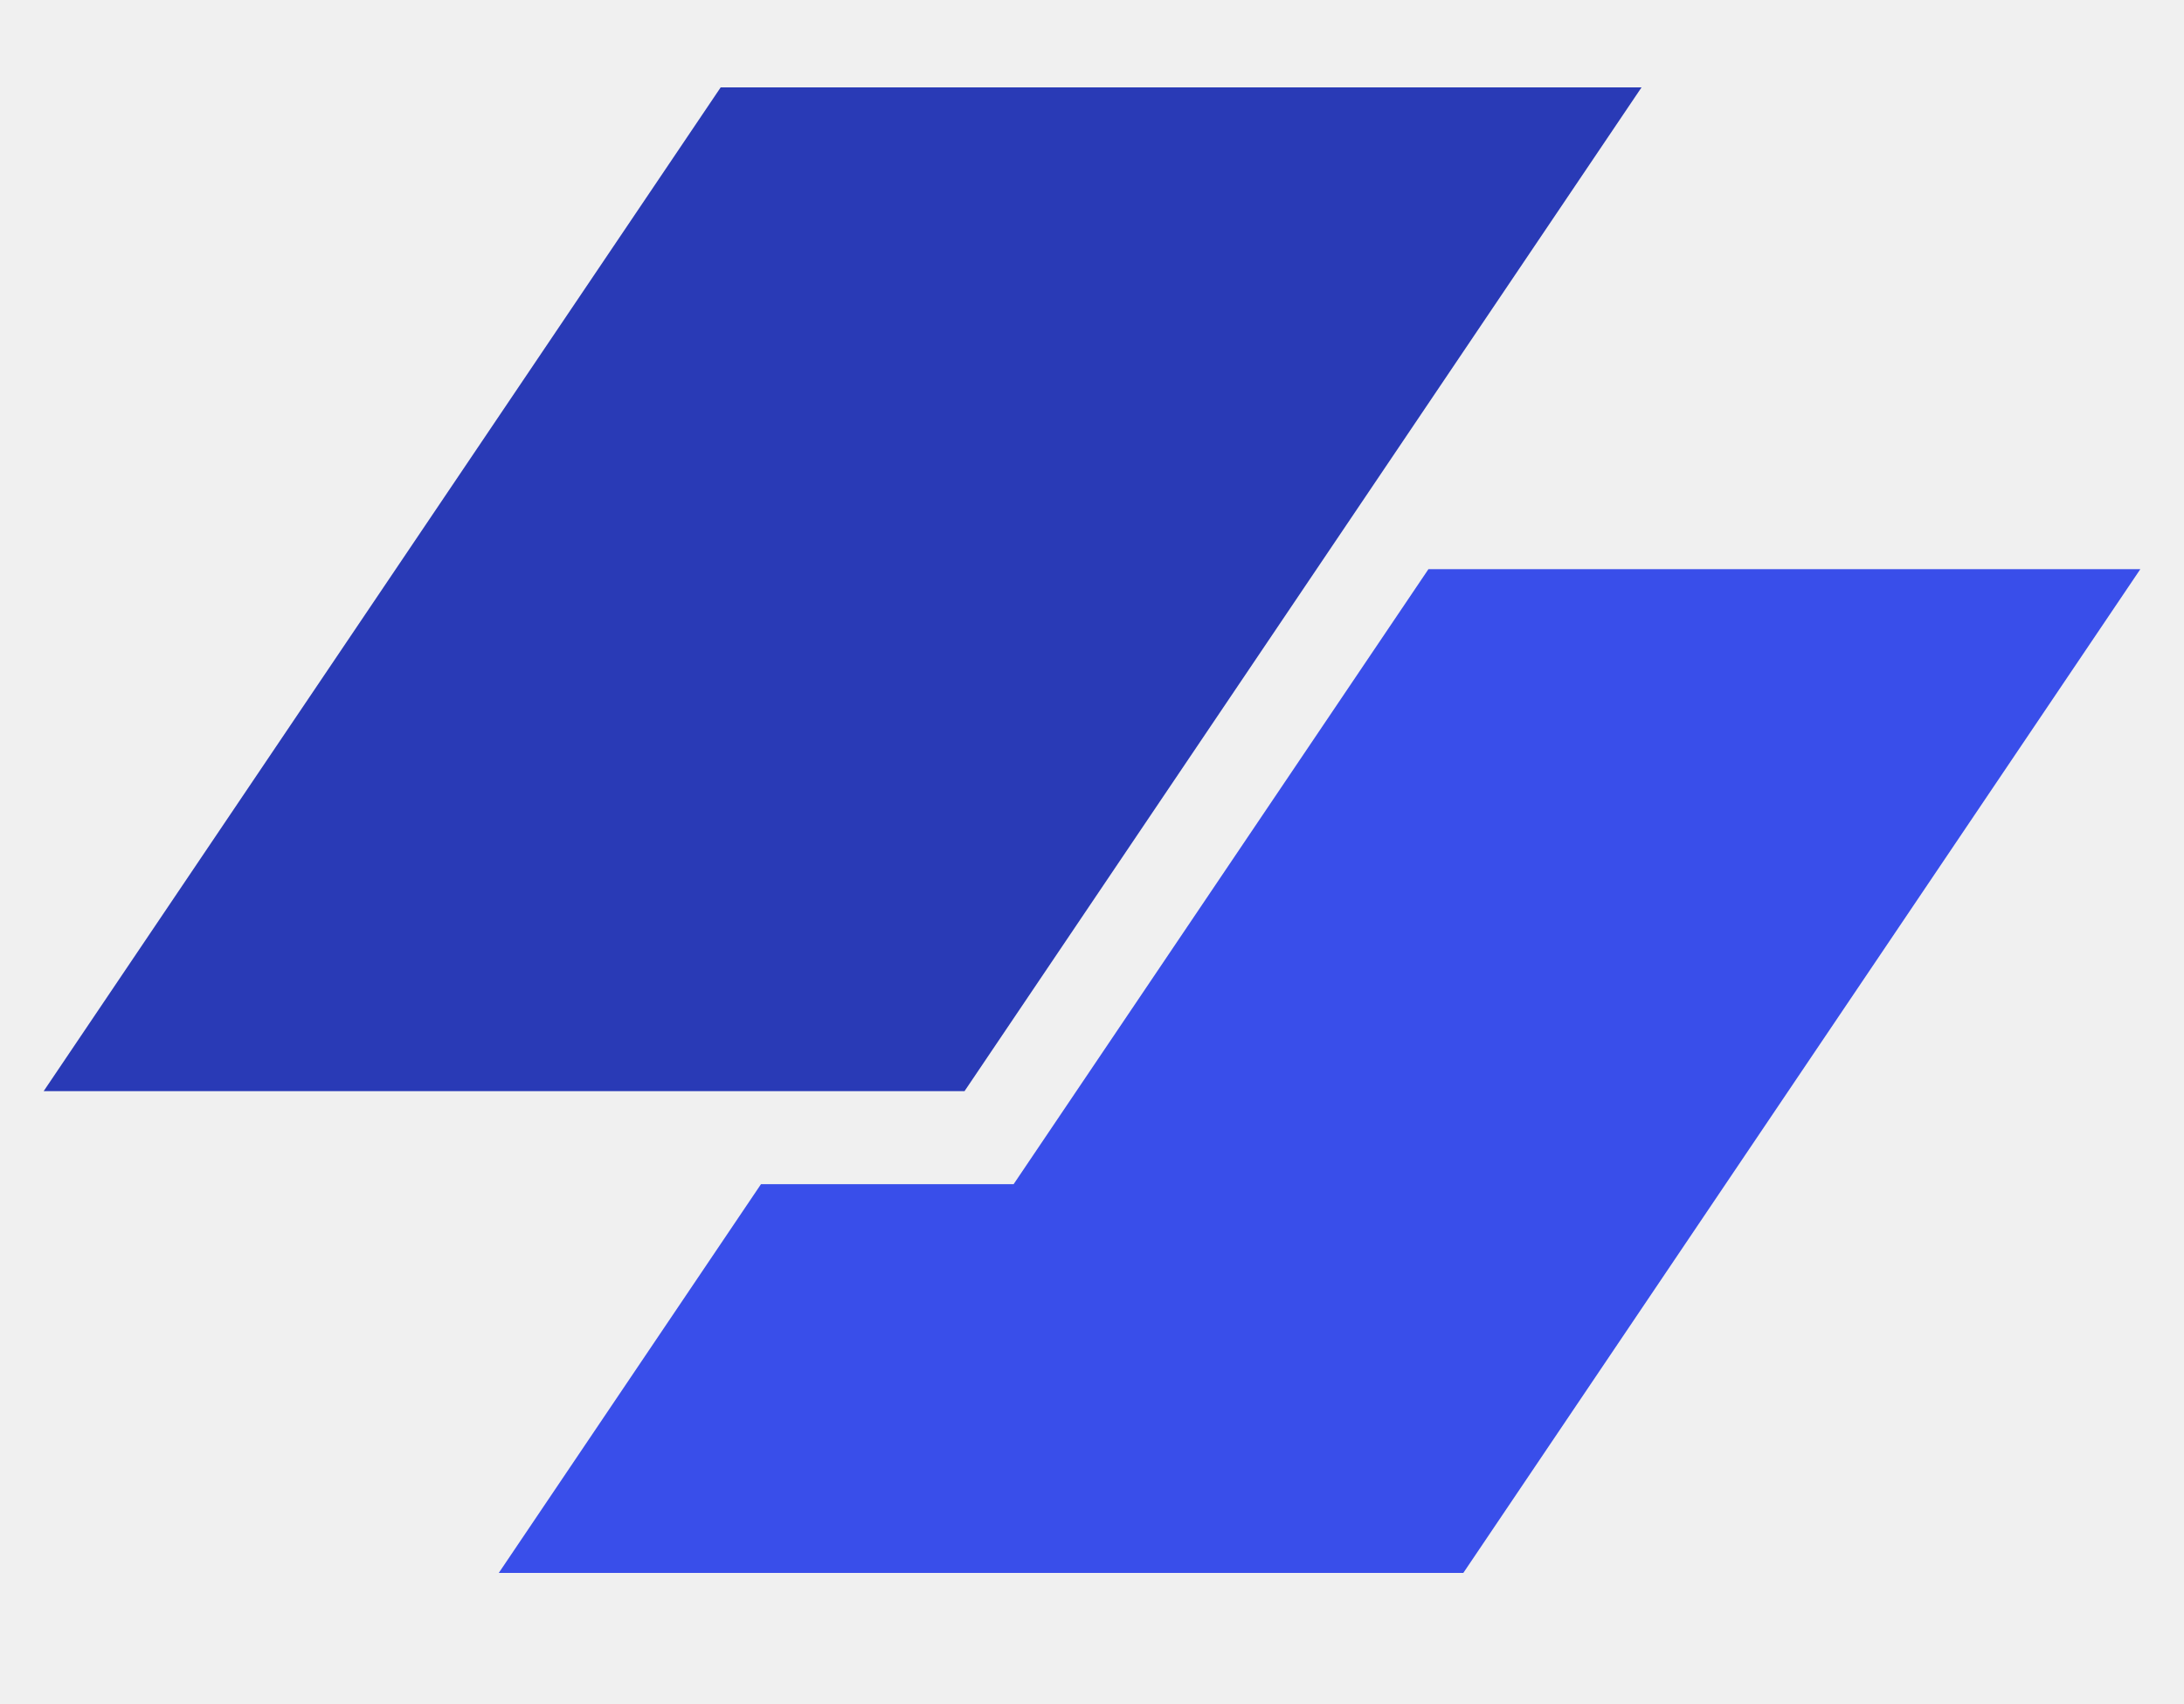
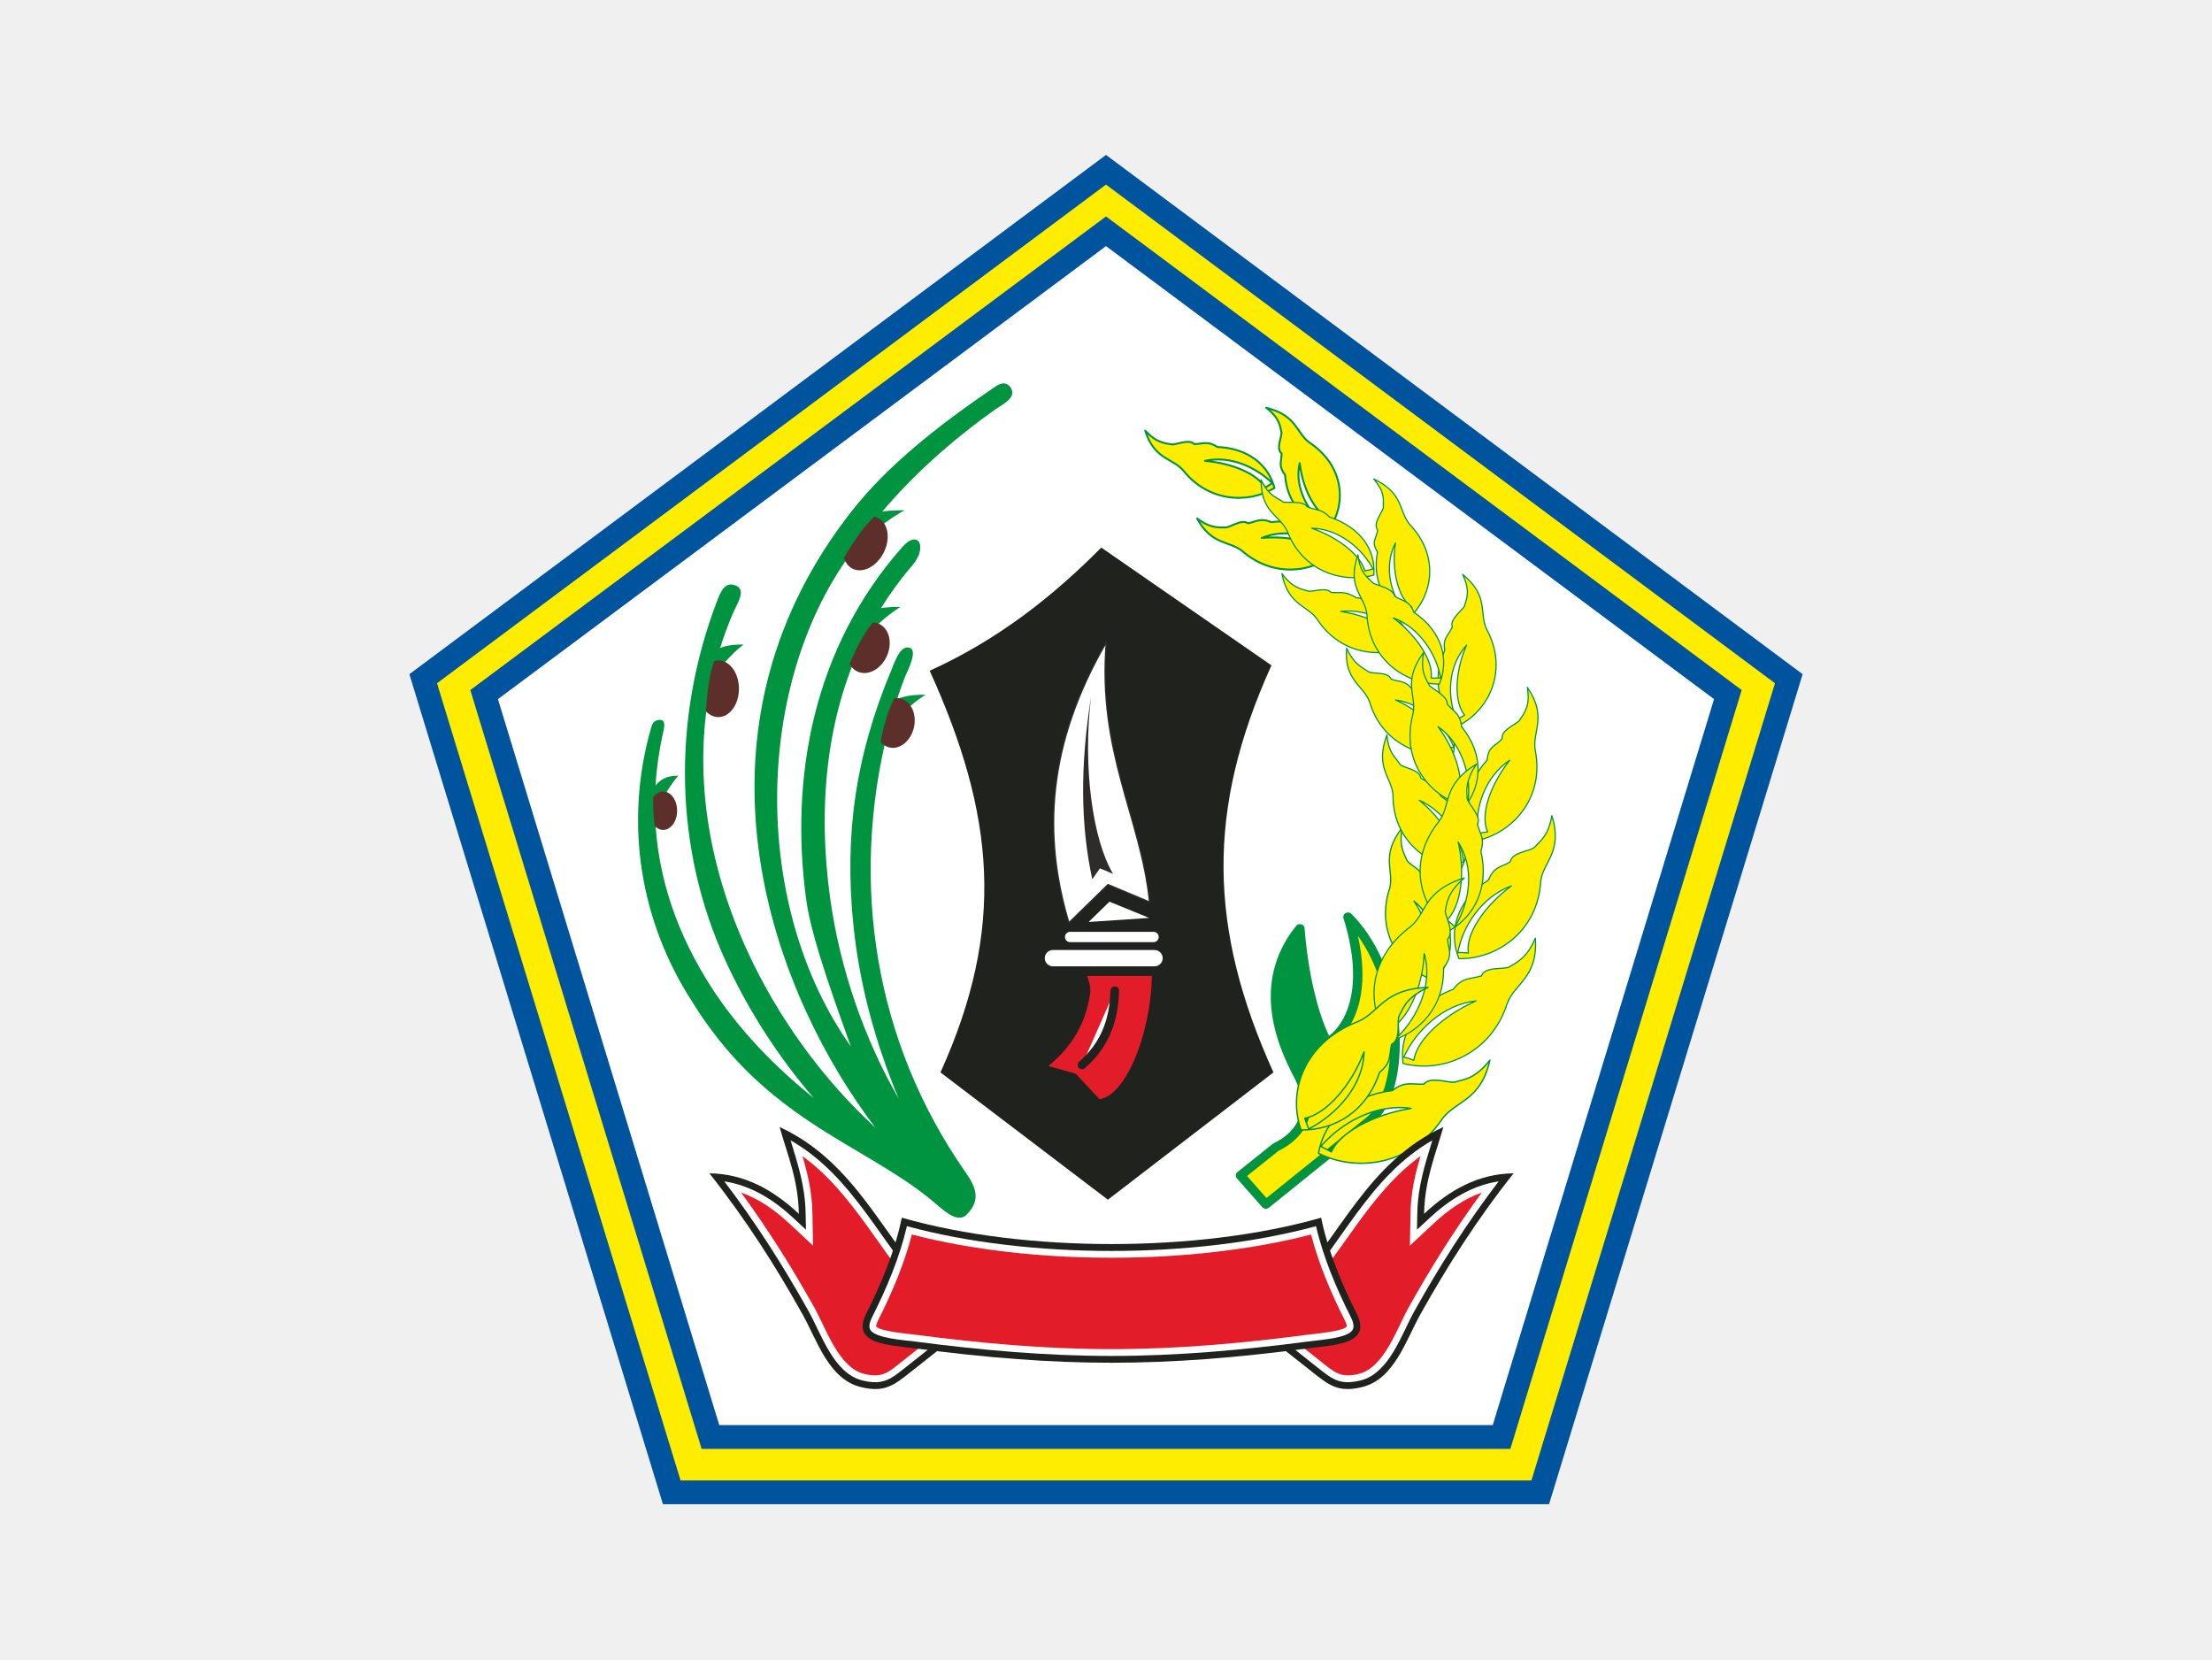
- <svg xmlns="http://www.w3.org/2000/svg" id="logo-35" width="50" height="39" viewBox="0 0 50 39" fill="none">
-   <path d="M16.499 2H37.581L22.082 24.973H1L16.499 2Z" class="ccompli1" fill="#293ab6" stop-color="#293ab6" />
-   <path d="M17.422 27.102L11.419 36H33.501L49 13.027H32.702L23.206 27.102H17.422Z" class="ccustom" fill="#394eea" stop-color="#394eea" />
+ <svg xmlns="http://www.w3.org/2000/svg" id="bf2b567e-7839-11ec-b7fd-0242ac110005" version="1.1" width="1133.858pt" viewBox="0 0 1133.858 850.394" height="850.394pt">
+   <defs id="defs141" />
+   <g id="g2" />
+   <g id="g132">
+     <g id="g130">
+       <path id="path4" d="M 0.0,850.394 L 0.0,0.0 1133.858,0.0 1133.858,850.394 0.0,850.394 Z" style="fill:none;" />
+       <g id="g128">
+         <path id="path6" d="M 794.04,770.99 L 339.818,770.99 209.843,345.559 566.929,79.403 924.015,345.559 794.04,770.99 Z" style="fill-rule:evenodd;fill:#00539d;" />
+         <path id="path8" d="M 765.172,730.446 L 878.611,358.339 566.929,126.142 255.247,358.339 368.686,730.446 765.172,730.446 Z" style="fill-rule:evenodd;fill:#ffffff;" />
+         <path id="path10" d="M 567.898,614.916 C 596.187,593.169 624.475,571.423 652.763,549.676 619.325,475.934 618.308,414.78 651.746,341.038 622.666,320.915 593.588,300.79 564.509,280.664 539.712,305.665 511.691,327.843 476.557,343.797 509.996,417.539 515.505,475.934 482.066,549.676 510.677,571.423 539.288,593.169 567.898,614.916 Z" style="fill-rule:evenodd;fill:#20221d;" />
+         <path id="path12" d="M 666.313,475.948 C 642.792,505.132 658.528,537.147 664.58,549.419 676.005,569.66 665.928,582.322 653.959,588.01 L 635.856,602.485 648.883,617.288 702.053,574.43 C 721.846,558.294 719.876,498.95 690.955,469.953 702.172,505.857 692.861,526.599 680.366,534.46 672.523,519.532 667.959,496.965 666.313,475.948 Z" style="fill-rule:evenodd;fill:#ffed00;" />
+         <path id="path14" d="M 666.313,475.949 C 642.791,505.132 658.527,537.147 664.579,549.418 665.424,550.915 666.147,552.368 666.766,553.783 684.305,552.422 694.5,525.567 680.366,534.459 672.523,519.531 667.959,496.966 666.313,475.949 Z" style="fill-rule:evenodd;fill:#009340;" />
+         <path id="path16" d="M 664.492,482.495 C 656.529,494.91 655.269,507.61 656.747,518.744 658.447,531.552 663.801,542.429 666.773,548.457 L 666.783,548.48 C 667.365,549.518 667.903,550.558 668.391,551.584 672.764,560.788 672.823,568.498 670.391,574.717 667.95,580.973 663.022,585.64 657.449,588.785 656.78,589.161 656.066,589.536 655.313,589.9 L 639.228,602.76 649.179,614.066 700.489,572.707 700.568,572.646 C 700.993,572.294 701.446,571.878 701.92,571.406 L 702.029,571.301 C 710.019,563.212 713.656,546.736 712.477,528.668 711.374,511.768 706.024,493.601 696.047,479.642 698.686,491.49 698.946,501.486 697.596,509.714 695.425,522.935 689.086,531.691 681.697,536.339 680.591,537.032 679.095,536.753 678.361,535.717 678.302,535.635 678.251,535.55 678.206,535.462 L 678.203,535.464 C 674.407,528.238 671.368,519.31 669.053,509.665 666.97,500.991 665.457,491.689 664.492,482.495 Z M 651.963,519.308 C 650.149,505.627 652.176,489.743 664.393,474.583 L 664.395,474.585 C 664.801,474.081 665.424,473.74 666.144,473.689 667.471,473.597 668.625,474.534 668.717,475.781 669.576,486.739 671.243,498.145 673.767,508.659 675.745,516.902 678.25,524.562 681.291,530.971 686.673,526.658 691.127,519.44 692.833,509.052 694.46,499.138 693.573,486.393 688.639,470.599 L 688.643,470.597 C 688.397,469.804 688.626,468.912 689.31,468.306 690.281,467.449 691.807,467.493 692.714,468.402 694.301,469.992 695.812,471.672 697.235,473.419 709.524,488.494 716.038,509.246 717.288,528.386 718.544,547.619 714.456,565.38 705.559,574.383 L 705.432,574.521 C 704.918,575.033 704.348,575.547 703.721,576.062 L 703.615,576.153 650.446,619.01 650.442,619.007 650.418,619.028 C 649.393,619.826 647.872,619.695 647.026,618.735 L 634.082,604.028 634.018,603.959 C 633.155,603.008 633.279,601.576 634.293,600.762 L 652.397,586.287 652.4,586.29 C 652.545,586.173 652.705,586.072 652.881,585.989 653.545,585.675 654.247,585.308 654.975,584.896 659.701,582.229 663.858,578.329 665.869,573.177 667.894,567.993 667.787,561.439 663.984,553.434 663.555,552.532 663.065,551.587 662.522,550.619 662.473,550.542 662.426,550.464 662.386,550.38 659.308,544.14 653.763,532.87 651.963,519.308 Z" style="fill-rule:evenodd;fill:#009340;" />
+         <path id="path18" d="M 763.71,543.38 C 756.318,552.834 750.752,553.265 745.484,554.683 741.933,554.999 733.156,551.602 729.838,555.694 723.309,555.958 720.215,554.019 713.736,558.961 691.768,561.673 678.652,574.801 675.848,591.124 695.741,601.127 723.457,597.08 739.154,573.662 746.064,564.124 758.939,564.499 763.71,543.38 Z M 677.059,587.599 C 687.496,575.407 705.448,565.457 723.342,568.106 703.78,571.237 686.4,580.82 682.468,590.409 L 677.059,587.599 Z" style="stroke-linejoin:round;fill-rule:evenodd;stroke:#009340;stroke-linecap:round;stroke-miterlimit:10.433;stroke-width:0.711;fill:#ffed00;" />
+         <path id="path20" d="M 787.021,480.871 C 782.609,491.219 777.575,493.157 773.475,495.724 770.387,496.974 761.02,495.33 759.385,500.222 753.079,501.97 749.602,500.962 744.879,507.104 725.884,514.294 717.087,530.346 719.214,545.095 739.947,550.395 764.521,539.636 772.566,514.422 776.173,504.199 788.447,501.141 787.021,480.871 Z M 719.499,541.958 C 725.806,528.225 739.611,514.878 756.634,513.019 739.377,520.714 726.246,533.183 724.715,543.472 722.976,542.967 721.575,542.024 719.499,541.958 Z" style="stroke-linejoin:round;fill-rule:evenodd;stroke:#009340;stroke-linecap:round;stroke-miterlimit:10.433;stroke-width:0.604;fill:#ffed00;" />
+         <path id="path22" d="M 795.459,418.079 C 793.718,428.438 789.591,431.024 786.336,434.495 783.696,436.451 774.927,436.821 774.159,441.748 769.289,444.649 765.853,444.013 762.983,451.086 746.475,461.429 742.274,477.851 747.867,491.377 768.096,491.589 788.27,476.764 789.75,451.873 790.748,441.829 801.361,436.913 795.459,418.079 Z M 747.277,488.281 C 749.709,474.7 759.499,459.674 774.701,454.068 760.551,464.667 750.966,479.187 752.738,488.476 750.379,488.221 748.559,488.156 747.277,488.281 Z" style="stroke-linejoin:round;fill-rule:evenodd;stroke:#009340;stroke-linecap:round;stroke-miterlimit:10.433;stroke-width:0.604;fill:#ffed00;" />
+         <path id="path24" d="M 718.919,424.017 C 716.88,433.646 719.619,437.143 721.287,441.161 722.935,443.663 730.521,446.586 729.499,451.147 732.783,455.142 736.025,455.601 736.112,462.673 747.069,476.662 745.105,492.352 735.524,502.594 717.656,496.787 705.019,477.77 712.294,455.436 714.878,446.305 707.237,438.836 718.919,424.017 Z M 737.11,500.045 C 739.651,487.378 736.217,471.26 724.776,461.825 733.571,475.34 736.999,490.952 732.239,498.599 734.402,499.073 736.026,499.555 737.11,500.045 Z" style="stroke-linejoin:round;fill-rule:evenodd;stroke:#009340;stroke-linecap:round;stroke-miterlimit:10.433;stroke-width:0.646;fill:#ffed00;" />
+         <path id="path26" d="M 782.891,352.332 C 784.496,362.165 781.39,365.227 778.782,369.4 776.904,371.452 769.199,374.241 770.04,378.619 766.282,382.724 762.833,382.52 762.331,389.523 749.792,403.386 750.398,419.111 758.824,430.431 777.069,425.563 791.641,407.492 786.938,384.491 785.333,374.658 793.347,367.559 782.891,352.332 Z M 757.292,427.635 C 755.957,414.031 761.139,398.108 773.867,389.666 763.704,402.589 758.561,417.973 762.582,426.326 760.818,426.763 759.094,426.66 757.292,427.635 Z" style="stroke-linejoin:round;fill-rule:evenodd;stroke:#009340;stroke-linecap:round;stroke-miterlimit:10.433;stroke-width:0.604;fill:#ffed00;" />
+         <path id="path28" d="M 749.72,294.398 C 753.792,302.885 751.844,306.693 750.596,310.889 749.343,312.86 742.927,317.74 744.472,321.266 742.247,326.253 739.454,326.923 740.587,333.332 733.496,348.951 737.86,362.935 748.5,371.516 764.55,362.655 772.748,342.317 762.082,322.608 758.01,314.121 763.44,305.581 749.72,294.398 Z M 746.678,369.17 C 741.62,357.023 742.142,341.31 751.76,330.651 745.505,344.957 745.399,360.013 750.725,366.529 749.748,367.32 748.072,367.722 746.678,369.17 Z" style="stroke-linejoin:round;fill-rule:evenodd;stroke:#009340;stroke-linecap:round;stroke-miterlimit:10.433;stroke-width:0.604;fill:#ffed00;" />
+         <path id="path30" d="M 704.181,245.5 C 710.235,252.773 708.962,256.021 709.077,260.372 708.492,262.597 703.574,268.555 706.154,271.5 705.775,276.131 702.519,277.357 706.096,282.887 703.092,299.108 710.843,311.09 722.917,316.193 734.83,304.355 737.524,284.526 722.745,268.981 716.691,261.709 719.821,252.986 704.181,245.5 Z M 720.44,314.45 C 712.896,304.874 709.089,290.643 715.269,278.289 713.148,292.745 716.955,306.976 723.788,311.28 722.607,312.584 721.128,313.428 720.44,314.45 Z" style="stroke-linejoin:round;fill-rule:evenodd;stroke:#009340;stroke-linecap:round;stroke-miterlimit:10.433;stroke-width:0.604;fill:#ffed00;" />
+         <path id="path32" d="M 649.049,208.978 C 655.994,214.374 656.065,218.161 656.911,221.786 656.988,224.202 653.956,230.004 656.957,232.42 656.854,236.851 655.212,238.865 658.721,243.457 659.782,258.441 669.29,267.865 681.749,270.44 690.398,257.387 688.578,238.455 671.252,226.858 664.22,221.784 665.113,213.083 649.049,208.978 Z M 679.087,269.474 C 670.173,261.903 663.342,249.337 666.225,237.332 667.722,250.705 674.297,262.869 681.508,265.928 L 679.087,269.474 Z" style="stroke-linejoin:round;fill-rule:evenodd;stroke:#009340;stroke-linecap:round;stroke-miterlimit:10.433;stroke-width:0.982;fill:#ffed00;" />
+         <path id="path34" d="M 710.942,376.697 C 711.714,386.094 715.433,388.262 717.749,391.868 719.76,393.793 727.819,394.392 728.25,398.824 733.019,401.687 735.954,401.558 738.396,407.914 752.528,417.571 755.261,432.709 749.151,444.951 731.237,444.043 713.739,430.084 714.042,407.184 713.182,398.321 704.693,393.29 710.942,376.697 Z M 750.251,441.83 C 748.784,429.603 740.572,415.872 727.529,410.193 739.864,420.141 747.025,433.177 744.951,442.169 746.747,441.878 748.455,442.121 750.251,441.83 Z" style="stroke-linejoin:round;fill-rule:evenodd;stroke:#009340;stroke-linecap:round;stroke-miterlimit:10.433;stroke-width:0.604;fill:#ffed00;" />
+         <path id="path36" d="M 690.328,332.237 C 693.918,340.467 698.237,342.052 701.498,344.329 704.024,345.617 711.357,344.06 713.152,348.175 718.042,349.683 720.811,348.755 724.562,354.236 740.618,360.202 747.225,372.924 745.113,385.757 728.249,389.719 708.199,380.486 702.159,360.052 699.057,351.21 688.789,348.808 690.328,332.237 Z M 745.275,383.009 C 740.624,371.653 729.048,360.707 715.358,358.778 729.131,365.058 740.056,375.548 740.223,384.25 742.423,383.402 743.564,383.244 745.275,383.009 Z" style="stroke-linejoin:round;fill-rule:evenodd;stroke:#009340;stroke-linecap:round;stroke-miterlimit:10.433;stroke-width:0.604;fill:#ffed00;" />
+         <path id="path38" d="M 657.093,294.011 C 662.822,301.608 666.686,301.683 670.518,302.964 673.339,303.502 679.597,300.726 682.354,303.677 686.985,304.009 689.592,302.852 695.17,306.341 710.839,308.336 721.135,318.678 722.628,330.539 707.995,338.223 686.685,335.153 675.291,317.546 670.328,310.205 660.27,310.493 657.093,294.011 Z M 721.925,327.869 C 714.174,318.784 700.441,311.756 687.253,313.432 702.4,315.658 714.845,322.661 717.998,330.208 719.562,329.514 720.606,329.051 721.925,327.869 Z" style="stroke-linejoin:round;fill-rule:evenodd;stroke:#009340;stroke-linecap:round;stroke-miterlimit:10.433;stroke-width:0.604;fill:#ffed00;" />
+         <path id="path40" d="M 613.618,265.715 C 620.664,270.994 624.64,270.296 628.603,270.341 631.148,269.924 636.605,265.974 639.739,268.238 644.354,267.25 646.13,265.338 651.641,267.629 667.533,265.579 679.31,272.397 684.518,283.301 672.606,293.864 652.431,296.014 636.803,282.467 630.076,277.043 621.153,279.617 613.618,265.715 Z M 682.97,281.055 C 673.251,274.409 658.725,270.68 646.747,275.745 661.041,274.42 675.093,277.995 679.749,283.99 L 682.97,281.055 Z" style="stroke-linejoin:round;fill-rule:evenodd;stroke:#009340;stroke-linecap:round;stroke-miterlimit:10.433;stroke-width:0.982;fill:#ffed00;" />
+         <path id="path42" d="M 587.023,220.711 C 592.92,227.109 596.962,227.101 600.848,227.821 603.428,227.845 609.56,224.891 612.198,227.653 616.925,227.469 619.042,225.891 624.011,229.086 640.024,229.782 650.27,238.502 653.266,250.12 639.507,258.479 619.266,257.151 606.546,241.153 600.991,234.667 591.723,235.676 587.023,220.711 Z M 652.182,247.646 C 643.925,239.447 630.379,233.298 617.624,236.236 631.926,237.373 645.038,243.29 648.446,249.984 L 652.182,247.646 Z" style="stroke-linejoin:round;fill-rule:evenodd;stroke:#009340;stroke-linecap:round;stroke-miterlimit:10.433;stroke-width:0.982;fill:#ffed00;" />
+         <path id="path44" d="M 646.431,245.918 C 650.162,254.092 654.546,255.027 657.901,257.374 661.13,257.779 668.269,256.748 669.898,259.65 674.518,261.771 677.162,260.561 681.45,264.952 697.497,270.433 705.279,281.812 704.197,294.776 687.512,299.233 667.54,292.489 659.825,272.257 655.745,263.654 646.407,262.868 646.431,245.918 Z M 703.834,291.648 C 698.362,281.329 686.322,270.957 672.377,270.749 686.462,275.598 697.807,285.113 699.576,292.655 700.842,292.429 702.568,291.875 703.834,291.648 Z" style="stroke-linejoin:round;fill-rule:evenodd;stroke:#009340;stroke-linecap:round;stroke-miterlimit:10.433;stroke-width:0.604;fill:#ffed00;" />
+         <path id="path46" d="M 696.082,284.38 C 697.12,293.753 700.975,295.913 703.932,298.941 706.865,300.261 714.175,301.856 714.955,305.599 719,308.268 722.454,307.703 724.723,313.813 739.436,323.829 742.909,338.115 737.794,350.656 719.387,350.428 701.718,337.385 700.685,314.867 699.647,305.494 690.114,301.202 696.082,284.38 Z M 738.481,347.573 C 736.498,335.654 727.56,321.452 714.194,316.707 726.896,326.242 734.912,339.604 733.56,347.478 734.838,347.629 737.204,347.422 738.481,347.573 Z" style="stroke-linejoin:round;fill-rule:evenodd;stroke:#009340;stroke-linecap:round;stroke-miterlimit:10.433;stroke-width:0.604;fill:#ffed00;" />
+         <path id="path48" d="M 729.793,334.355 C 727.881,344.153 730.911,347.816 732.791,351.524 735.18,353.592 742.241,357.099 741.818,360.897 745.446,365.077 748.346,365.504 749.204,372.493 760.73,386.63 759.632,402.337 750.855,413.482 732.17,407.727 718.19,389.904 724.165,366.445 726.653,356.625 718.31,349.927 729.793,334.355 Z M 752.473,410.718 C 754.255,397.685 749.552,381.122 737.092,372.424 746.847,385.549 750.931,401.055 747.226,409.302 748.378,409.257 750.724,410.246 752.473,410.718 Z" style="stroke-linejoin:round;fill-rule:evenodd;stroke:#009340;stroke-linecap:round;stroke-miterlimit:10.433;stroke-width:0.604;fill:#ffed00;" />
+         <path id="path50" d="M 756.891,391.595 C 750.843,400.434 751.895,405.426 752.076,409.533 753.205,412.819 759.513,418.512 757.335,422.364 758.721,428.051 761.208,429.507 759.082,436.265 763.369,454.528 756.143,469.304 743.223,476.871 727.375,464.345 721.292,441.404 737.516,421.142 744.103,412.493 738.896,402.569 756.891,391.595 Z M 745.863,474.916 C 753.346,462.541 756.136,445.043 747.441,431.577 751.266,447.944 748.681,464.937 741.632,471.689 742.709,472.069 743.914,473.65 745.863,474.916 Z" style="stroke-linejoin:round;fill-rule:evenodd;stroke:#009340;stroke-linecap:round;stroke-miterlimit:10.433;stroke-width:0.604;fill:#ffed00;" />
+         <path id="path52" d="M 750.599,449.988 C 741.984,457.507 741.62,462.589 740.79,467.357 741.309,470.369 745.486,477.842 741.983,481.477 742.553,487.188 745.018,489.513 739.958,496.095 740.45,515.737 727.916,529.273 712.554,533.582 700.126,516.559 700.464,492.15 722.729,475.175 731.474,468.411 729.061,456.798 750.599,449.988 Z M 715.98,531.892 C 726.957,521.303 734.69,503.869 730.02,488.74 729.319,506.246 721.455,522.927 712.321,527.432 713.255,528.061 714.449,530.196 715.98,531.892 Z" style="stroke-linejoin:round;fill-rule:evenodd;stroke:#009340;stroke-linecap:round;stroke-miterlimit:10.433;stroke-width:0.604;fill:#ffed00;" />
+         <path id="path54" d="M 732.017,506.095 C 720.826,511.321 719.428,516.391 717.044,521.018 716.11,524.245 718.193,532.93 713.328,535.302 711.943,541.289 713.458,544.477 707.163,549.625 700.587,569.461 684.564,579.354 666.928,579.176 659.787,559.101 668.74,534.179 696.02,523.648 707.218,518.881 709.008,506.921 732.017,506.095 Z M 670.84,578.655 C 685.426,571.08 698.93,556.181 699.179,539.199 692.57,556.741 679.55,571.174 668.803,573.181 L 670.84,578.655 Z" style="stroke-linejoin:round;fill-rule:evenodd;stroke:#009340;stroke-linecap:round;stroke-miterlimit:10.433;stroke-width:0.711;fill:#ffed00;" />
+         <g id="g80">
+           <path id="path56" d="M 547.9,473.013 C 534.505,428.234 536.589,381.775 567.112,329.159 562.493,385.693 584.953,419.278 589.298,462.378 L 567.952,453.422 547.9,473.013 Z" style="stroke-linejoin:round;fill-rule:evenodd;stroke:#2d2c2b;stroke-linecap:round;stroke-miterlimit:10.433;stroke-width:0.72;fill:#ffffff;" />
+           <path id="path58" d="M 563.827,445.075 L 559.892,450.673 C 553.839,422.685 553.667,392.459 559.25,357.195 554.914,393.579 560.176,430.522 570.535,447.874 L 563.827,445.075 Z" style="fill-rule:evenodd;fill:#2d2c2b;" />
+           <path id="path60" d="M 554.355,498.021 C 555.105,501.38 557.078,505.298 556.631,508.656 554.081,526.989 544.617,538.389 532.654,547.279 L 550.232,552.316 562.806,565.75 C 579.507,564.631 592.817,528.247 592.645,498.021 L 554.355,498.021 Z" style="fill-rule:evenodd;fill:#e31c2a;" />
+           <path id="path62" d="M 557.281,500.234 L 557.424,500.68 C 558.288,503.366 559.187,506.16 558.818,508.942 L 558.814,508.96 558.818,508.96 C 557.494,518.479 554.361,526.217 550.006,532.734 546.499,537.982 542.207,542.42 537.43,546.349 L 550.837,550.19 C 551.301,550.323 551.687,550.593 551.966,550.946 L 563.65,563.432 C 570.317,562.314 576.507,554.499 581.28,543.664 586.733,531.287 590.19,515.132 590.428,500.234 L 557.281,500.234 Z M 553.222,502.028 C 552.867,500.927 552.517,499.837 552.254,498.716 552.182,498.498 552.142,498.263 552.142,498.021 552.142,496.8 553.133,495.809 554.355,495.809 L 592.644,495.809 592.644,495.817 C 593.857,495.819 594.845,496.8 594.848,498.012 594.94,514.116 591.275,531.94 585.326,545.445 579.678,558.263 571.847,567.359 562.952,567.955 L 562.952,567.948 C 562.316,567.989 561.666,567.756 561.197,567.254 L 549.052,554.275 532.05,549.405 532.052,549.399 C 531.599,549.272 531.184,548.999 530.883,548.593 530.158,547.615 530.364,546.232 531.341,545.508 537.137,541.203 542.318,536.299 546.341,530.282 550.341,524.297 553.22,517.163 554.445,508.354 L 554.447,508.354 C 554.678,506.559 553.936,504.248 553.222,502.028 Z" style="fill-rule:evenodd;fill:#20221d;" />
+           <path id="path64" d="M 571.444,507.799 C 570.957,523.472 566.13,535.786 554.621,545.862" style="fill-rule:evenodd;fill:#ffffff;" />
+           <path id="path66" d="M 569.241,507.739 C 569.274,506.523 570.289,505.563 571.505,505.596 572.721,505.629 573.681,506.645 573.648,507.861 573.396,515.982 572.013,523.25 569.197,529.802 566.366,536.391 562.09,542.253 556.072,547.52 555.158,548.321 553.764,548.227 552.963,547.312 552.161,546.398 552.255,545.004 553.17,544.203 558.658,539.4 562.556,534.058 565.135,528.057 567.73,522.017 569.007,515.284 569.241,507.739 Z" style="fill-rule:evenodd;fill:#20221d;" />
+           <path id="path68" d="M 591.788,491.123 L 539.737,491.123" style="fill-rule:evenodd;fill:#ffffff;" />
+           <path id="path70" d="M 591.787,488.467 C 593.252,488.467 594.442,489.657 594.442,491.122 594.442,492.588 593.252,493.777 591.787,493.777 L 539.736,493.777 C 538.271,493.777 537.082,492.588 537.082,491.122 537.082,489.657 538.271,488.467 539.736,488.467 L 591.787,488.467 Z" style="fill-rule:evenodd;fill:#ffffff;" />
+           <path id="path72" d="M 591.787,486.931 C 592.946,486.931 593.994,487.403 594.75,488.159 L 594.747,488.163 C 595.506,488.922 595.979,489.973 595.979,491.122 595.979,492.272 595.506,493.325 594.747,494.082 L 594.75,494.086 C 593.994,494.842 592.946,495.314 591.787,495.314 L 539.736,495.314 C 538.578,495.314 537.529,494.842 536.773,494.086 L 536.777,494.082 C 536.017,493.325 535.545,492.272 535.545,491.122 535.545,489.973 536.017,488.922 536.777,488.163 L 536.773,488.159 C 537.529,487.403 538.578,486.931 539.736,486.931 L 591.787,486.931 Z M 592.576,490.333 C 592.374,490.131 592.094,490.004 591.787,490.004 L 539.736,490.004 C 539.43,490.004 539.149,490.131 538.947,490.333 L 538.94,490.333 C 538.742,490.53 538.618,490.812 538.618,491.122 538.618,491.433 538.742,491.715 538.94,491.912 L 538.947,491.912 C 539.149,492.114 539.43,492.241 539.736,492.241 L 591.787,492.241 C 592.094,492.241 592.374,492.114 592.576,491.912 L 592.583,491.912 C 592.782,491.715 592.906,491.433 592.906,491.122 592.906,490.812 592.782,490.53 592.583,490.333 L 592.576,490.333 Z" style="fill-rule:evenodd;fill:#ffffff;" />
+           <path id="path74" d="M 591.296,480.257 L 548.54,480.257" style="fill-rule:evenodd;fill:#ffffff;" />
+           <path id="path76" d="M 591.296,477.602 C 592.761,477.602 593.951,478.792 593.951,480.257 593.951,481.722 592.761,482.912 591.296,482.912 L 548.539,482.912 C 547.074,482.912 545.884,481.722 545.884,480.257 545.884,478.792 547.074,477.602 548.539,477.602 L 591.296,477.602 Z" style="fill-rule:evenodd;fill:#ffffff;" />
+           <path id="path78" d="M 558.041,472.561 L 568.682,462.165 589.058,470.481 558.041,472.561 Z" style="fill-rule:evenodd;fill:#ffffff;" />
+         </g>
+         <path id="path82" d="M 785.015,758.795 L 909.845,350.207 566.929,94.614 224.013,350.207 348.844,758.795 785.015,758.795 Z M 774.203,742.641 L 359.655,742.641 241.08,353.686 566.929,110.936 892.778,353.686 774.203,742.641 Z" style="fill-rule:evenodd;fill:#ffed00;" />
+         <path id="path84" d="M 448.67,577.944 C 445.405,573.641 442.173,569.134 439.003,564.439 413.998,527.423 392.567,478.489 387.762,425.517 382.935,372.281 394.856,315.074 436.666,261.889 454.589,239.09 479.414,219.147 509.433,198.661 512.065,196.869 515.18,195.018 517.812,198.416 521.866,203.663 513.638,207.373 510.399,209.675 486.82,226.422 467.639,244.045 452.269,262.187 455.976,261.652 459.814,261.53 463.695,261.534 450.988,268.528 441.63,277.916 433.214,287.979 L 433.24,287.8 C 386.445,355.843 386.055,465.785 436.14,536.402 429.512,517.646 416.104,481.797 413.326,461.622 404.685,398.874 416.702,332.194 462.502,280.411 470.866,270.955 475.644,280.493 467.655,289.789 461.619,296.811 456.279,304.14 451.582,311.713 454.821,311.177 458.176,311.053 461.566,311.057 454.265,315.664 448.232,321.312 442.867,327.507 422.78,368.698 419.359,415.564 425.475,459.988 430.609,497.269 443.342,533.093 460.652,563.113 448.215,533.28 440.489,503.704 437.475,474.386 432.738,428.293 438.396,387.681 456.863,343.563 458.161,340.455 460.84,331.995 464.985,331.868 471.819,331.657 464.808,344.564 463.944,346.794 462.455,350.634 461.082,354.48 459.819,358.33 464.354,356.395 469.341,356.078 474.421,356.083 466.763,360.916 460.708,367.064 455.342,373.776 435.344,452.888 448.508,534.184 494.633,600.434 499.786,607.84 503.379,614.605 495.524,622.543 490.419,627.702 482.796,619.406 476.348,614.213 440.834,585.618 391.563,573.613 354.199,512.465 328.856,472.888 319.435,422.863 333.788,372.914 334.447,370.605 335.201,369.285 337.947,368.994 341.762,368.593 340.298,373.715 339.87,375.647 337.802,384.887 336.539,393.913 336.001,402.717 339.455,398.242 343.504,397.627 347.65,397.634 342.896,403.113 339.123,410.057 335.778,417.646 336.805,450.392 347.828,479.882 364.522,505.838 378.078,526.912 396.102,545.891 417.117,562.824 399.281,542.077 383.591,518.059 371.726,492.086 345.781,435.29 344.189,368.87 367.679,307.767 369.268,303.634 371.594,297.47 377.572,300.31 382.517,302.654 377.559,310.077 376.231,313.121 373.48,319.424 371.118,325.774 369.122,332.155 372.914,330.608 376.996,330.331 381.144,330.337 374.71,335.324 369.484,341.528 364.848,348.325 354.554,395.744 363.294,444.154 382.865,486.995 399.011,522.337 422.467,553.859 448.67,577.944 Z" style="fill-rule:evenodd;fill:#009340;" />
+         <path id="path86" d="M 339.947,405.69 C 343.891,405.69 347.089,410.099 347.089,415.536 347.089,420.973 343.891,425.382 339.947,425.382 338.3,425.382 336.785,424.612 335.577,423.323 334.917,417.527 334.661,412.938 334.827,408.674 336.124,406.834 337.938,405.69 339.947,405.69 Z" style="fill-rule:evenodd;fill:#5d2f2a;" />
+         <path id="path88" d="M 368.242,338.49 C 374.062,338.49 378.783,344.996 378.783,353.022 378.783,361.046 374.062,367.553 368.242,367.553 365.824,367.553 363.597,366.431 361.819,364.543 362.679,352.736 363.751,345.66 366.13,338.781 366.813,338.591 367.519,338.49 368.242,338.49 Z" style="fill-rule:evenodd;fill:#5d2f2a;" />
+         <path id="path90" d="M 450.138,265.548 C 455.328,268.183 456.593,276.122 452.96,283.279 449.328,290.434 442.173,294.099 436.983,291.464 434.827,290.37 433.349,288.361 432.618,285.872 438.729,275.734 442.888,269.909 448.124,264.852 448.819,264.992 449.494,265.221 450.138,265.548 Z" style="fill-rule:evenodd;fill:#5d2f2a;" />
+         <path id="path92" d="M 449.529,319.38 C 455.072,320.999 457.585,327.966 455.137,334.94 452.691,341.913 446.211,346.253 440.667,344.634 438.365,343.961 436.586,342.367 435.468,340.231 439.887,330.212 443.065,324.361 447.43,319.045 448.138,319.07 448.841,319.178 449.529,319.38 Z" style="fill-rule:evenodd;fill:#5d2f2a;" />
+         <path id="path94" d="M 460.441,357.881 C 465.953,358.313 469.672,364.352 468.743,371.368 467.815,378.382 462.591,383.718 457.079,383.286 454.788,383.106 452.81,381.96 451.344,380.177 453.524,369.921 455.358,363.815 458.408,357.978 459.076,357.863 459.756,357.827 460.441,357.881 Z" style="fill-rule:evenodd;fill:#5d2f2a;" />
+         <g id="g124">
+           <g id="g104">
+             <path id="path96" d="M 399.628,577.667 C 438.579,595.626 452.877,634.348 479.503,662.69 484.433,668.951 489.363,675.213 494.294,681.474 485.317,688.58 476.336,695.686 467.361,702.792 458.33,709.938 453.638,713.967 441.28,710.959 424.815,706.943 418.895,687.132 411.416,673.726 397.72,649.168 382.287,624.958 363.634,601.394 381.879,601.64 396.507,610.042 409.488,622.155 409.159,604.358 403.453,591.456 399.628,577.667 Z" style="fill-rule:evenodd;fill:#20221d;" />
+             <g id="g102">
+               <path id="path98" d="M 405.253,584.484 C 409.026,596.919 412.707,607.831 412.972,622.091 L 413.124,630.313 407.11,624.702 C 396.626,614.918 385.072,607.64 371.249,605.511 387.341,626.575 401.537,648.86 414.46,672.03 421.097,683.928 427.339,703.973 442.104,707.574 453.117,710.255 456.892,706.631 465.199,700.06 473.266,693.672 481.338,687.285 489.405,680.899 485.224,675.587 481.041,670.275 476.859,664.964 451.753,638.186 437.865,603.177 405.253,584.484 Z" style="fill-rule:evenodd;fill:#ffffff;" />
+               <path id="path100" d="M 411.333,592.585 C 414.059,601.861 416.249,610.906 416.455,622.026 L 416.76,638.471 404.734,627.249 C 397.197,620.216 389.095,614.505 379.904,611.269 393.704,630.118 406.098,649.882 417.502,670.331 423.399,680.902 429.959,701.025 442.929,704.189 452.645,706.553 455.64,703.18 463.035,697.329 470.197,691.66 477.357,685.991 484.519,680.324 481.083,675.962 477.65,671.599 474.214,667.237 451.882,643.362 437.806,611.777 411.333,592.585 Z" style="fill-rule:evenodd;fill:#e31c2a;" />
+             </g>
+           </g>
+           <g id="g114">
+             <path id="path106" d="M 739.837,577.667 C 700.885,595.626 686.587,634.348 659.961,662.69 655.031,668.951 650.101,675.213 645.17,681.474 654.148,688.58 663.128,695.686 672.104,702.792 681.135,709.938 685.826,713.967 698.184,710.959 714.649,706.943 720.569,687.132 728.048,673.726 741.744,649.168 757.178,624.958 775.83,601.394 757.585,601.64 742.957,610.042 729.976,622.155 730.306,604.358 736.011,591.456 739.837,577.667 Z" style="fill-rule:evenodd;fill:#20221d;" />
+             <g id="g112">
+               <path id="path108" d="M 734.211,584.484 C 730.438,596.919 726.757,607.831 726.492,622.091 L 726.341,630.313 732.354,624.702 C 742.838,614.918 754.392,607.64 768.216,605.511 752.124,626.575 737.927,648.86 725.004,672.03 718.367,683.928 712.125,703.973 697.361,707.574 686.347,710.255 682.572,706.631 674.265,700.06 666.198,693.672 658.126,687.285 650.059,680.899 654.24,675.587 658.423,670.275 662.606,664.964 687.711,638.186 701.599,603.177 734.211,584.484 Z" style="fill-rule:evenodd;fill:#ffffff;" />
+               <path id="path110" d="M 728.131,592.585 C 725.405,601.861 723.215,610.906 723.01,622.026 L 722.705,638.471 734.73,627.249 C 742.267,620.216 750.369,614.505 759.561,611.269 745.76,630.118 733.366,649.882 721.962,670.331 716.066,680.902 709.505,701.025 696.535,704.189 686.819,706.553 683.824,703.18 676.429,697.329 669.267,691.66 662.107,685.991 654.946,680.324 658.381,675.962 661.815,671.599 665.25,667.237 687.582,643.362 701.658,611.777 728.131,592.585 Z" style="fill-rule:evenodd;fill:#e31c2a;" />
+             </g>
+           </g>
+           <path id="path116" d="M 462.246,624.132 C 525.04,642.151 614.424,642.151 677.218,624.132 680.485,640.511 687.746,658.131 695.416,673.27 703.336,688.9 684.455,689.296 670.884,691.066 595.233,700.959 544.231,700.959 468.58,691.066 455.009,689.296 436.128,688.9 444.048,673.27 451.718,658.131 458.979,640.511 462.246,624.132 Z" style="fill-rule:evenodd;fill:#20221d;" />
+           <g id="g122">
+             <path id="path118" d="M 674.591,628.484 C 612.388,645.416 527.077,645.416 464.873,628.484 461.22,644.355 454.434,660.478 447.156,674.845 446.257,676.618 444.957,679.678 446.116,681.624 448.725,686.005 463.936,686.946 469.031,687.611 502.522,691.991 535.932,695.001 569.732,695.001 603.532,695.001 636.942,691.991 670.433,687.611 672.86,687.294 675.295,687.038 677.723,686.737 681.408,686.282 691.247,685.149 693.348,681.624 694.507,679.678 693.207,676.618 692.308,674.845 685.03,660.478 678.244,644.355 674.591,628.484 Z" style="fill-rule:evenodd;fill:#ffffff;" />
+             <path id="path120" d="M 672.048,632.764 C 610.734,648.635 528.73,648.635 467.416,632.764 463.554,647.771 457.142,662.847 450.264,676.42 449.938,677.063 448.966,679.117 449.126,679.885 450.887,682.423 465.944,683.695 469.483,684.157 502.823,688.515 536.083,691.517 569.732,691.517 603.381,691.517 636.641,688.515 669.982,684.157 673.52,683.695 688.577,682.423 690.338,679.885 690.498,679.117 689.526,677.063 689.201,676.42 682.323,662.847 675.91,647.771 672.048,632.764 Z" style="fill-rule:evenodd;fill:#e31c2a;" />
+           </g>
+         </g>
+         <path id="path126" d="M 566.929,425.197 L 567.029,758261.432 C 566.77,774553.047 566.573,808102.729 566.437,858496.284 566.217,940092.425 566.108,1057723.409 566.108,1210146.656 566.108,1323635.704 566.164,1411306.684 566.276,1473021.532 566.389,1534322.185 566.519,1564834.448 566.666,1564834.448 566.807,1564834.448 566.933,1535978.96 567.044,1477301.532 567.155,1418486.04 567.26,1282768.602 567.358,1069182.765 567.524,719879.491 567.742,470811.069 568.016,321977.5 568.29,171901.35 568.639,96932.307 569.063,96932.307 569.342,96932.307 569.606,135314.248 569.853,212216.194 570.101,288980.076 570.295,404125.898 570.438,558482.049 570.579,712700.135 570.65,923938.874 570.65,1192198.266 570.65,1521620.248 570.521,1773173.832 570.264,1945892.565 570.006,2118749.364 569.596,2221469.378 569.034,2254466.802 L 568.942,1503671.858 C 569.186,1483928.63 569.364,1441818.947 569.475,1377618.938 569.584,1313971.187 569.64,1225747.948 569.64,1113501.481 569.64,1020584.049 569.6,950861.458 569.516,904195.645 569.434,857253.703 569.333,833920.797 569.214,833920.797 569.129,833920.797 569.051,853111.767 568.982,891493.708 568.91,929323.391 568.845,1018098.887 568.783,1159200.843 568.625,1507261.536 568.464,1756329.958 568.303,1906958.366 568.141,2057586.775 567.942,2167348.08 567.702,2235828.09 567.463,2304308.099 567.195,2339100.362 566.899,2339100.362 566.552,2339100.362 566.231,2292848.743 565.938,2201588.085 565.644,2110465.492 565.421,1982479.667 565.27,1818182.87 565.118,1654300.266 565.043,1447203.463 565.043,1197582.783 565.043,759504.012 565.219,455762.034 565.576,287185.237 565.93,118056.181 566.381,22515.522 566.929,425.197 Z M 570.558,2738244.934 L 570.558,4872308.458 569.4,4872308.458 569.4,3536396.013 568.538,3536396.013 568.538,4775663.284 567.431,4775663.284 567.431,3536396.013 566.363,3536396.013 566.363,4911380.722 565.135,4911380.722 565.135,2738244.934 570.558,2738244.934 Z M 570.558,5339794.975 L 570.558,6136841.538 566.471,6136841.538 566.471,7379698.486 565.135,7379698.486 565.135,5339794.975 570.558,5339794.975 Z M 570.558,7773458.541 L 570.558,8571609.621 565.135,8571609.621 565.135,7773458.541 570.558,7773458.541 Z M 570.558,9153827.767 L 570.558,10337316.964 C 570.558,10570093.771 570.491,10758551.862 570.359,10902553.172 570.224,11046002.225 570.034,11164737.725 569.785,11258345.48 569.535,11352091.3 569.246,11419880.987 568.915,11462404.864 568.584,11504376.482 568.235,11525500.356 567.865,11525500.356 567.285,11525500.356 566.836,11494297.771 566.516,11431340.343 566.197,11368935.173 565.929,11281816.451 565.715,11170122.242 565.499,11059118.356 565.355,10939830.597 565.283,10811844.773 565.184,10637331.2 565.135,10478833.113 565.135,10337316.964 L 565.135,9153827.767 570.558,9153827.767 Z M 569.329,9950184.007 L 566.367,9950184.007 566.367,10145131.131 C 566.367,10311913.09 566.405,10430234.397 566.483,10500371.181 566.56,10570646.029 566.697,10625871.843 566.89,10666186.688 567.083,10705811.209 567.397,10725554.438 567.832,10725554.438 568.406,10725554.438 568.799,10681097.658 569.011,10592322.161 569.223,10502856.342 569.329,10355127.289 569.329,10148720.809 L 569.329,9950184.007 Z M 566.03,13375012.873 L 566.03,12467652.746 565.135,12342842.406 565.135,11529090.034 570.558,12497612.75 570.558,13366038.678 565.135,14335251.717 565.135,13501756.117 566.03,13375012.873 Z M 567.203,13208230.914 L 569.153,12923127.649 567.203,12639957.286 567.203,13208230.914 Z M 570.558,14593294.334 L 570.558,15389650.574 568.66,15389650.574 568.66,16260423.599 570.558,16260423.599 570.558,17060507.582 565.135,17060507.582 565.135,16260423.599 567.328,16260423.599 567.328,15389650.574 565.135,15389650.574 565.135,14593294.334 570.558,14593294.334 Z" style="fill-rule:evenodd;fill:#00539d;" />
+       </g>
+     </g>
+   </g>
+   <g id="g134" />
+   <g id="g136" />
</svg>
